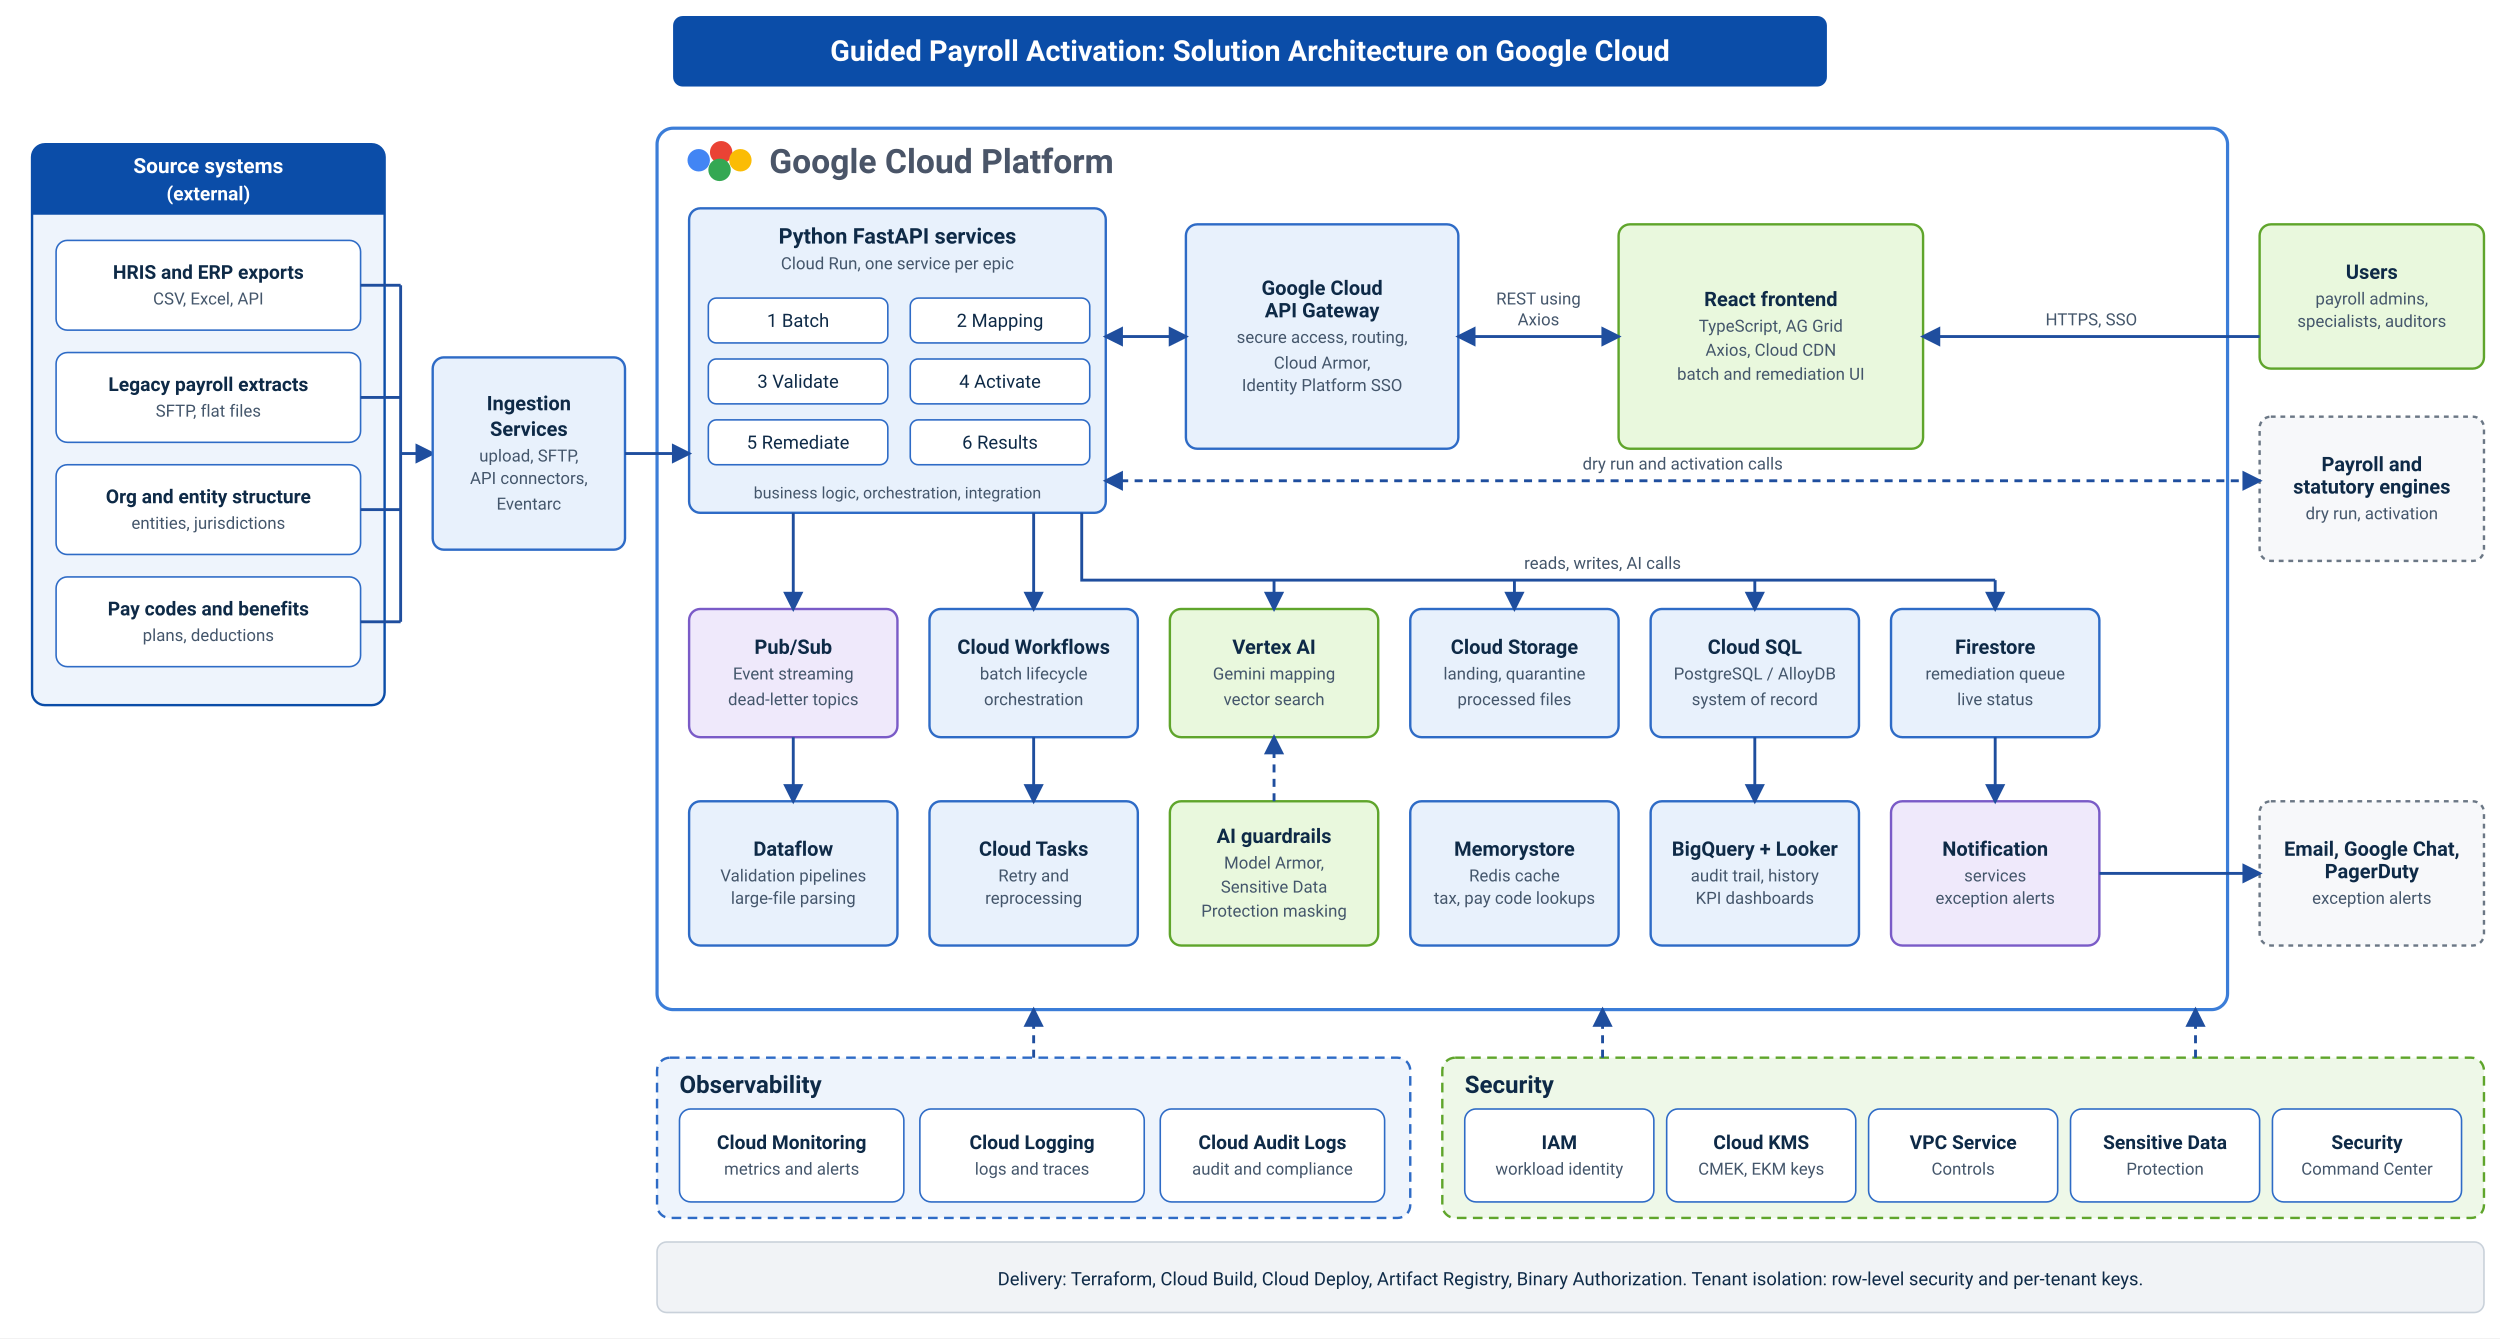
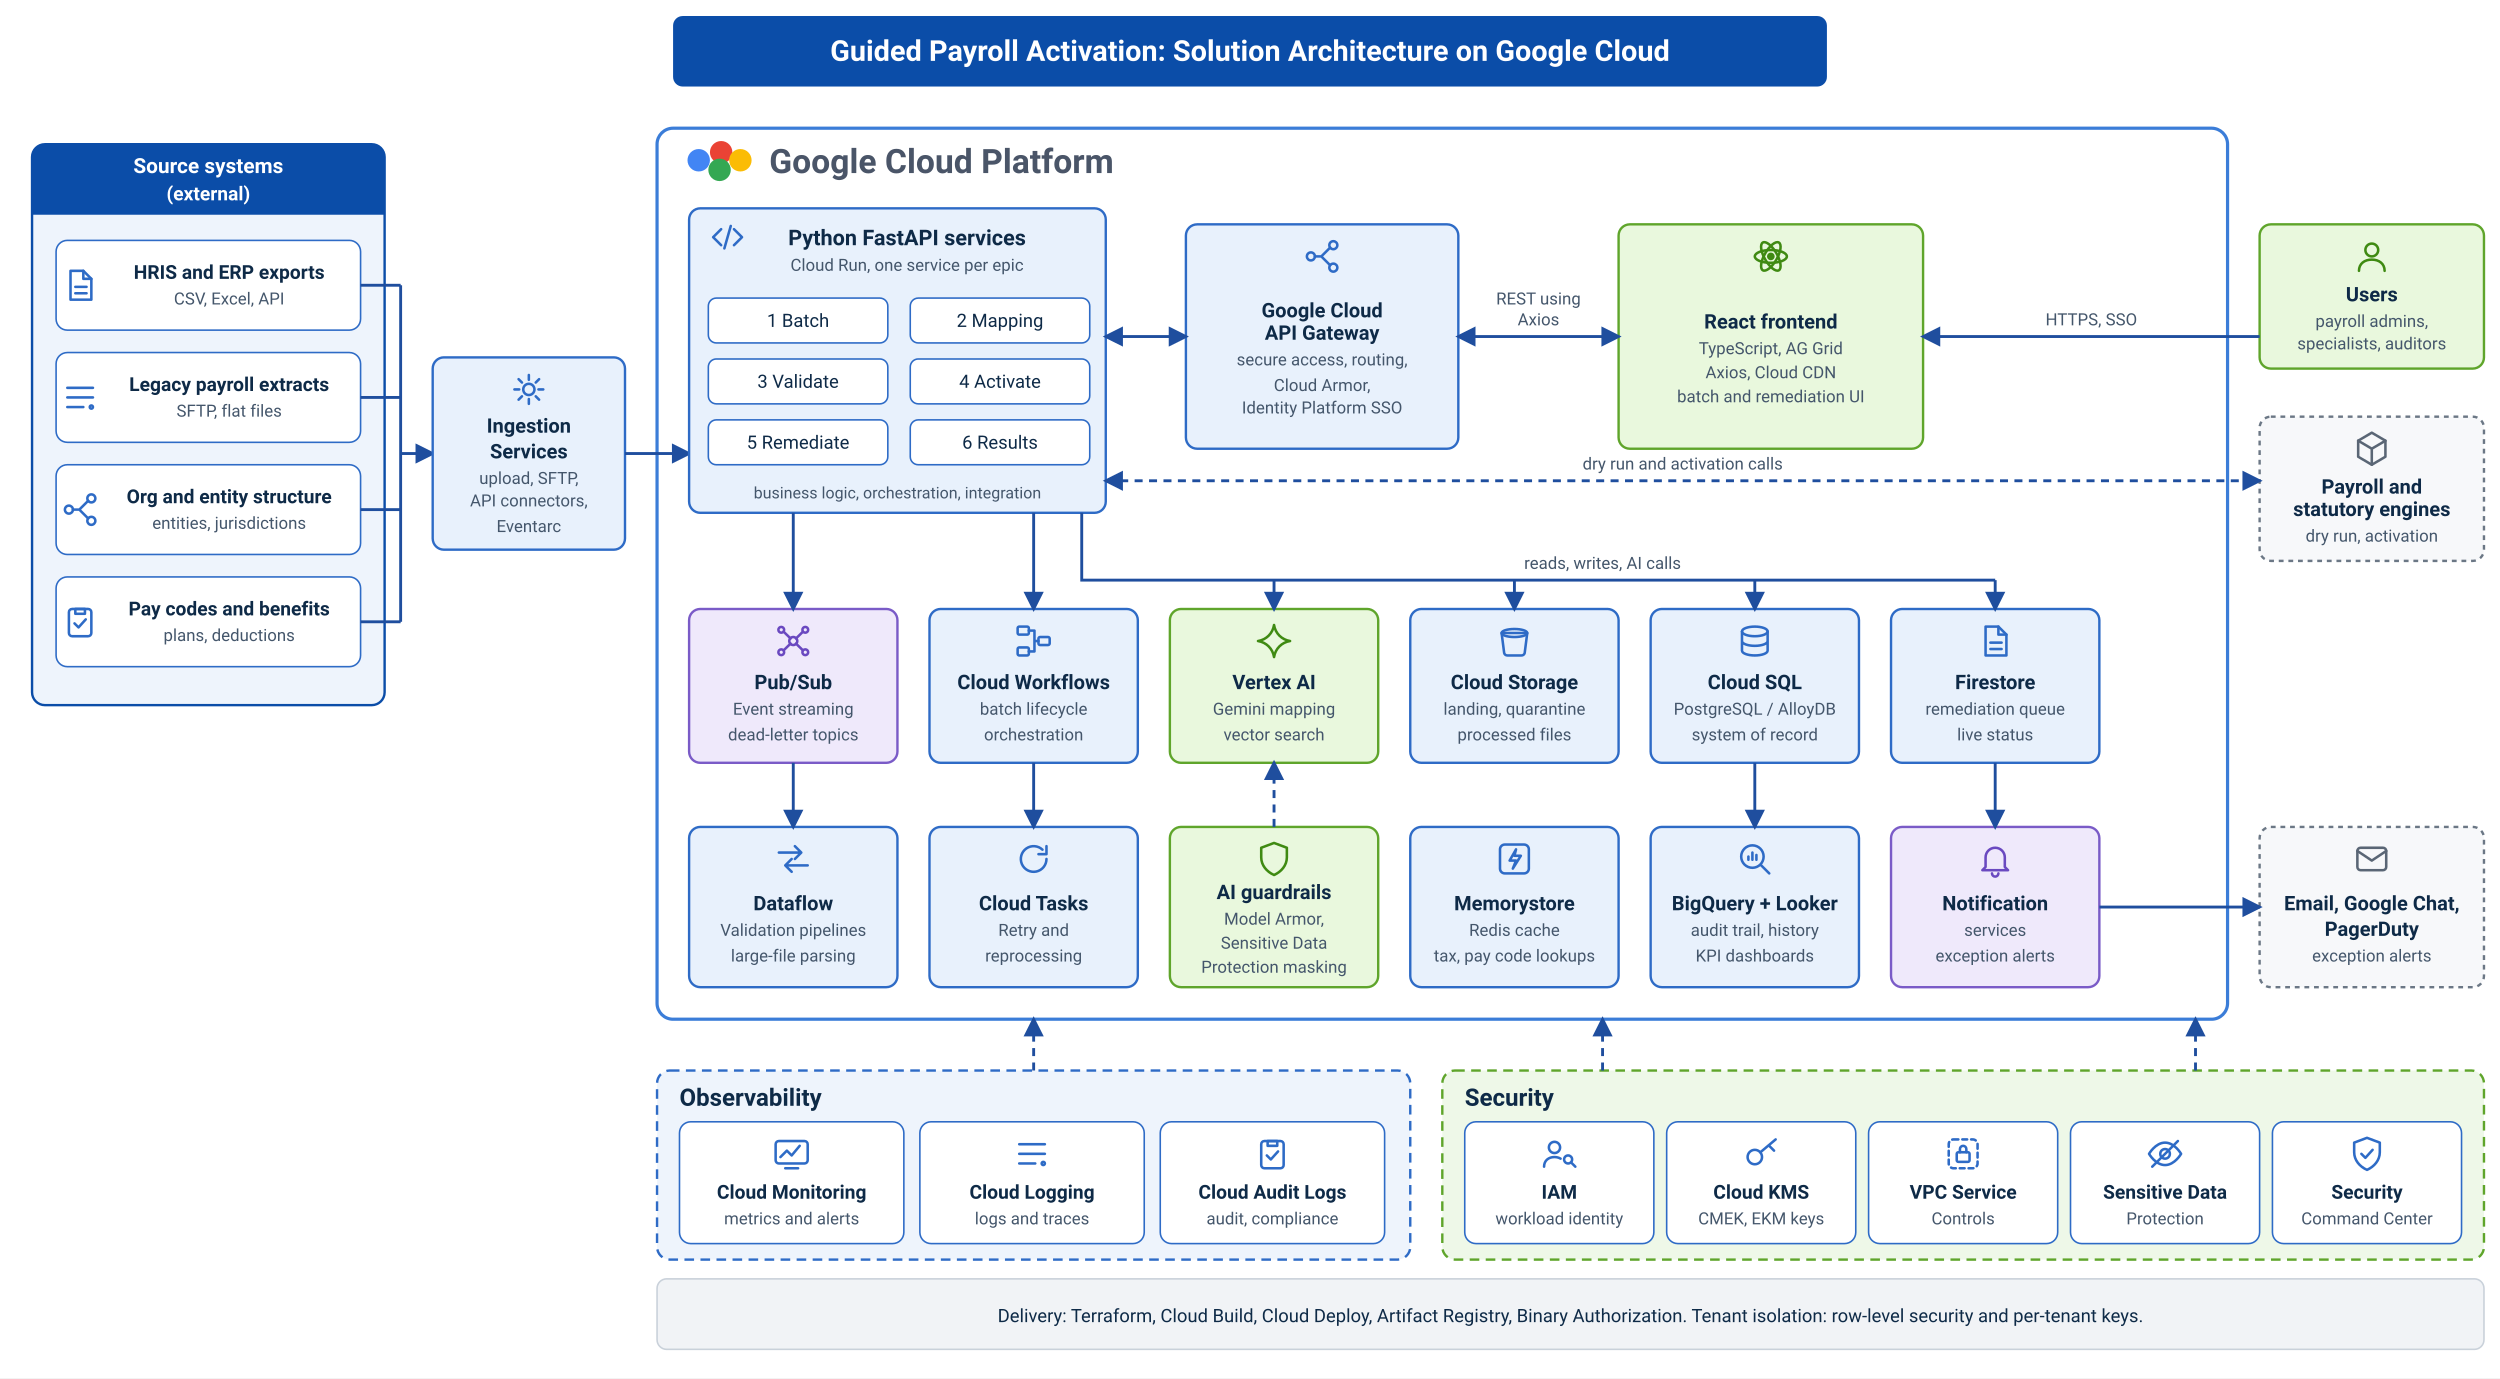
- <svg xmlns="http://www.w3.org/2000/svg" viewBox="0 0 1560 835" font-family="Segoe UI, Roboto, Helvetica, Arial, sans-serif" role="img" aria-label="Guided payroll activation solution architecture on Google Cloud: source systems feed ingestion services, a Python FastAPI service layer behind an API gateway serves a React frontend, with Pub/Sub, Workflows, Dataflow, Vertex AI, Cloud SQL, Cloud Storage, Firestore and BigQuery, plus observability and security layers.">
+ <svg xmlns="http://www.w3.org/2000/svg" viewBox="0 0 1560 860" font-family="Segoe UI, Roboto, Helvetica, Arial, sans-serif" role="img" aria-label="Guided payroll activation solution architecture on Google Cloud: source systems feed ingestion services, a Python FastAPI service layer behind an API gateway serves a React frontend, with Pub/Sub, Workflows, Dataflow, Vertex AI, Cloud SQL, Cloud Storage, Firestore and BigQuery, plus observability and security layers.">
  <defs>
    <marker id="m" viewBox="0 0 10 10" refX="8.5" refY="5" markerWidth="7" markerHeight="7" orient="auto-start-reverse">
      <polygon points="0,0 10,5 0,10" fill="#1F4E9E" />
    </marker>
  </defs>
-   <rect width="1560" height="835" fill="#FFFFFF" />
+   <rect width="1560" height="860" fill="#FFFFFF" />
  <rect x="420" y="10" width="720" height="44" rx="6" fill="#0B4DA8" />
  <text x="780" y="38" text-anchor="middle" font-size="18" font-weight="700" fill="#FFFFFF">Guided Payroll Activation: Solution Architecture on Google Cloud</text>
  <rect x="20" y="90" width="220" height="350" rx="8" fill="#EEF4FC" stroke="#0B4DA8" stroke-width="1.5" />
  <path d="M20,98 a8,8 0 0 1 8,-8 h204 a8,8 0 0 1 8,8 v36 h-220 z" fill="#0B4DA8" />
  <text x="130" y="108" text-anchor="middle" font-size="13" font-weight="700" fill="#FFFFFF">Source systems</text>
  <text x="130" y="125" text-anchor="middle" font-size="12" font-weight="700" fill="#FFFFFF">(external)</text>
-   <rect x="35" y="150" width="190" height="56" rx="7" fill="#FFFFFF" stroke="#2E6BC6" stroke-width="1" />
-   <text x="130.0" y="174" text-anchor="middle" font-size="12" font-weight="700" fill="#0E2A47">HRIS and ERP exports</text>
-   <text x="130.0" y="190" text-anchor="middle" font-size="10.5" fill="#44566B">CSV, Excel, API</text>
+   <rect x="35" y="150" width="190" height="56" rx="7" fill="#FFFFFF" stroke="#2E6BC6" />
+   <g transform="translate(38.0,166)" color="#2E6BC6" stroke="#2E6BC6" fill="none" stroke-width="1.6" stroke-linecap="round" stroke-linejoin="round">
+     <path d="M6 3h8l5 5v13H6z" />
+     <path d="M14 3v5h5M9 13h7M9 17h7" />
+   </g>
+   <text x="143" y="174" text-anchor="middle" font-size="12" font-weight="700" fill="#0E2A47">HRIS and ERP exports</text>
+   <text x="143" y="190" text-anchor="middle" font-size="10.5" fill="#44566B">CSV, Excel, API</text>
  <polyline points="225,178 250,178" fill="none" stroke="#1F4E9E" stroke-width="1.8" />
-   <rect x="35" y="220" width="190" height="56" rx="7" fill="#FFFFFF" stroke="#2E6BC6" stroke-width="1" />
-   <text x="130.0" y="244" text-anchor="middle" font-size="12" font-weight="700" fill="#0E2A47">Legacy payroll extracts</text>
-   <text x="130.0" y="260" text-anchor="middle" font-size="10.5" fill="#44566B">SFTP, flat files</text>
+   <rect x="35" y="220" width="190" height="56" rx="7" fill="#FFFFFF" stroke="#2E6BC6" />
+   <g transform="translate(38.0,236)" color="#2E6BC6" stroke="#2E6BC6" fill="none" stroke-width="1.6" stroke-linecap="round" stroke-linejoin="round">
+     <path d="M4 6h16M4 12h16M4 18h10" />
+     <circle cx="19" cy="18" r="1" />
+   </g>
+   <text x="143" y="244" text-anchor="middle" font-size="12" font-weight="700" fill="#0E2A47">Legacy payroll extracts</text>
+   <text x="143" y="260" text-anchor="middle" font-size="10.5" fill="#44566B">SFTP, flat files</text>
  <polyline points="225,248 250,248" fill="none" stroke="#1F4E9E" stroke-width="1.8" />
-   <rect x="35" y="290" width="190" height="56" rx="7" fill="#FFFFFF" stroke="#2E6BC6" stroke-width="1" />
-   <text x="130.0" y="314" text-anchor="middle" font-size="12" font-weight="700" fill="#0E2A47">Org and entity structure</text>
-   <text x="130.0" y="330" text-anchor="middle" font-size="10.5" fill="#44566B">entities, jurisdictions</text>
+   <rect x="35" y="290" width="190" height="56" rx="7" fill="#FFFFFF" stroke="#2E6BC6" />
+   <g transform="translate(38.0,306)" color="#2E6BC6" stroke="#2E6BC6" fill="none" stroke-width="1.6" stroke-linecap="round" stroke-linejoin="round">
+     <circle cx="5" cy="12" r="2.5" />
+     <circle cx="19" cy="5" r="2.5" />
+     <circle cx="19" cy="19" r="2.5" />
+     <path d="M7.5 12h4M11.5 12L17 6.5M11.5 12L17 17.5" />
+   </g>
+   <text x="143" y="314" text-anchor="middle" font-size="12" font-weight="700" fill="#0E2A47">Org and entity structure</text>
+   <text x="143" y="330" text-anchor="middle" font-size="10.5" fill="#44566B">entities, jurisdictions</text>
  <polyline points="225,318 250,318" fill="none" stroke="#1F4E9E" stroke-width="1.8" />
-   <rect x="35" y="360" width="190" height="56" rx="7" fill="#FFFFFF" stroke="#2E6BC6" stroke-width="1" />
-   <text x="130.0" y="384" text-anchor="middle" font-size="12" font-weight="700" fill="#0E2A47">Pay codes and benefits</text>
-   <text x="130.0" y="400" text-anchor="middle" font-size="10.5" fill="#44566B">plans, deductions</text>
+   <rect x="35" y="360" width="190" height="56" rx="7" fill="#FFFFFF" stroke="#2E6BC6" />
+   <g transform="translate(38.0,376)" color="#2E6BC6" stroke="#2E6BC6" fill="none" stroke-width="1.6" stroke-linecap="round" stroke-linejoin="round">
+     <rect x="5" y="4" width="14" height="17" rx="2" />
+     <path d="M9 4h6v3H9zM8.5 13l2.5 2.5 4.5-5" />
+   </g>
+   <text x="143" y="384" text-anchor="middle" font-size="12" font-weight="700" fill="#0E2A47">Pay codes and benefits</text>
+   <text x="143" y="400" text-anchor="middle" font-size="10.5" fill="#44566B">plans, deductions</text>
  <polyline points="225,388 250,388" fill="none" stroke="#1F4E9E" stroke-width="1.8" />
  <polyline points="250,178 250,388" fill="none" stroke="#1F4E9E" stroke-width="1.8" />
  <polyline points="250,283 270,283" fill="none" stroke="#1F4E9E" stroke-width="1.8" marker-end="url(#m)" />
  <rect x="270" y="223" width="120" height="120" rx="7" fill="#E8F1FC" stroke="#2E6BC6" stroke-width="1.5" />
-   <text x="330.0" y="256" text-anchor="middle" font-size="12.5" font-weight="700" fill="#0E2A47">Ingestion</text>
-   <text x="330.0" y="272" text-anchor="middle" font-size="12.5" font-weight="700" fill="#0E2A47">Services</text>
-   <text x="330.0" y="288" text-anchor="middle" font-size="10.5" fill="#44566B">upload, SFTP,</text>
-   <text x="330.0" y="302" text-anchor="middle" font-size="10.5" fill="#44566B">API connectors,</text>
-   <text x="330.0" y="318" text-anchor="middle" font-size="10.5" fill="#44566B">Eventarc</text>
-   <rect x="410" y="80" width="980" height="550" rx="10" fill="#FFFFFF" stroke="#3B7DD8" stroke-width="2" />
+   <g transform="translate(318.0,231)" color="#2E6BC6" stroke="#2E6BC6" fill="none" stroke-width="1.6" stroke-linecap="round" stroke-linejoin="round">
+     <circle cx="12" cy="12" r="3.5" />
+     <path d="M12 3v3M12 18v3M3 12h3M18 12h3M5.6 5.6l2.1 2.1M16.3 16.3l2.1 2.1M18.4 5.6l-2.1 2.1M7.7 16.3l-2.1 2.1" />
+   </g>
+   <text x="330.0" y="270" text-anchor="middle" font-size="12.5" font-weight="700" fill="#0E2A47">Ingestion</text>
+   <text x="330.0" y="286" text-anchor="middle" font-size="12.5" font-weight="700" fill="#0E2A47">Services</text>
+   <text x="330.0" y="302" text-anchor="middle" font-size="10.5" fill="#44566B">upload, SFTP,</text>
+   <text x="330.0" y="316" text-anchor="middle" font-size="10.5" fill="#44566B">API connectors,</text>
+   <text x="330.0" y="332" text-anchor="middle" font-size="10.5" fill="#44566B">Eventarc</text>
+   <rect x="410" y="80" width="980" height="556" rx="10" fill="#FFFFFF" stroke="#3B7DD8" stroke-width="2" />
  <circle cx="436" cy="100" r="7" fill="#4285F4" />
  <circle cx="450" cy="95" r="7" fill="#EA4335" />
  <circle cx="462" cy="100" r="7" fill="#FBBC05" />
  <circle cx="449" cy="106" r="7" fill="#34A853" />
  <text x="480" y="108" font-size="21" font-weight="600" fill="#4A5568">Google Cloud Platform</text>
+   <polyline points="390,283 430,283" fill="none" stroke="#1F4E9E" stroke-width="1.8" marker-end="url(#m)" />
  <rect x="430" y="130" width="260" height="190" rx="7" fill="#E8F1FC" stroke="#2E6BC6" stroke-width="1.5" />
  <text x="560.0" y="228" text-anchor="middle" font-size="12.5" font-weight="700" fill="#0E2A47"> </text>
-   <text x="560" y="152" text-anchor="middle" font-size="13.5" font-weight="700" fill="#0E2A47">Python FastAPI services</text>
-   <polyline points="390,283 430,283" fill="none" stroke="#1F4E9E" stroke-width="1.8" marker-end="url(#m)" />
-   <text x="560" y="168" text-anchor="middle" font-size="10.5" fill="#44566B">Cloud Run, one service per epic</text>
+   <g transform="translate(442.0,136)" color="#2E6BC6" stroke="#2E6BC6" fill="none" stroke-width="1.6" stroke-linecap="round" stroke-linejoin="round">
+     <path d="M8 7l-5 5 5 5M16 7l5 5-5 5M14 5l-4 14" />
+   </g>
+   <text x="566" y="153" text-anchor="middle" font-size="13.5" font-weight="700" fill="#0E2A47">Python FastAPI services</text>
+   <text x="566" y="169" text-anchor="middle" font-size="10.5" fill="#44566B">Cloud Run, one service per epic</text>
  <rect x="442" y="186" width="112" height="28" rx="5" fill="#FFFFFF" stroke="#2E6BC6" />
  <text x="498" y="204" text-anchor="middle" font-size="11.5" fill="#0E2A47">1 Batch</text>
  <rect x="568" y="186" width="112" height="28" rx="5" fill="#FFFFFF" stroke="#2E6BC6" />
  <text x="624" y="204" text-anchor="middle" font-size="11.5" fill="#0E2A47">2 Mapping</text>
  <rect x="442" y="224" width="112" height="28" rx="5" fill="#FFFFFF" stroke="#2E6BC6" />
  <text x="498" y="242" text-anchor="middle" font-size="11.5" fill="#0E2A47">3 Validate</text>
  <rect x="568" y="224" width="112" height="28" rx="5" fill="#FFFFFF" stroke="#2E6BC6" />
  <text x="624" y="242" text-anchor="middle" font-size="11.5" fill="#0E2A47">4 Activate</text>
  <rect x="442" y="262" width="112" height="28" rx="5" fill="#FFFFFF" stroke="#2E6BC6" />
  <text x="498" y="280" text-anchor="middle" font-size="11.5" fill="#0E2A47">5 Remediate</text>
  <rect x="568" y="262" width="112" height="28" rx="5" fill="#FFFFFF" stroke="#2E6BC6" />
  <text x="624" y="280" text-anchor="middle" font-size="11.5" fill="#0E2A47">6 Results</text>
  <text x="560" y="311" text-anchor="middle" font-size="10" fill="#44566B">business logic, orchestration, integration</text>
  <rect x="740" y="140" width="170" height="140" rx="7" fill="#E8F1FC" stroke="#2E6BC6" stroke-width="1.5" />
-   <text x="825.0" y="184" text-anchor="middle" font-size="12.5" font-weight="700" fill="#0E2A47">Google Cloud</text>
-   <text x="825.0" y="198" text-anchor="middle" font-size="12.5" font-weight="700" fill="#0E2A47">API Gateway</text>
-   <text x="825.0" y="214" text-anchor="middle" font-size="10.5" fill="#44566B">secure access, routing,</text>
-   <text x="825.0" y="230" text-anchor="middle" font-size="10.5" fill="#44566B">Cloud Armor,</text>
-   <text x="825.0" y="244" text-anchor="middle" font-size="10.5" fill="#44566B">Identity Platform SSO</text>
+   <g transform="translate(813.0,148)" color="#2E6BC6" stroke="#2E6BC6" fill="none" stroke-width="1.6" stroke-linecap="round" stroke-linejoin="round">
+     <circle cx="5" cy="12" r="2.5" />
+     <circle cx="19" cy="5" r="2.5" />
+     <circle cx="19" cy="19" r="2.5" />
+     <path d="M7.5 12h4M11.5 12L17 6.5M11.5 12L17 17.5" />
+   </g>
+   <text x="825.0" y="198" text-anchor="middle" font-size="12.5" font-weight="700" fill="#0E2A47">Google Cloud</text>
+   <text x="825.0" y="212" text-anchor="middle" font-size="12.5" font-weight="700" fill="#0E2A47">API Gateway</text>
+   <text x="825.0" y="228" text-anchor="middle" font-size="10.5" fill="#44566B">secure access, routing,</text>
+   <text x="825.0" y="244" text-anchor="middle" font-size="10.5" fill="#44566B">Cloud Armor,</text>
+   <text x="825.0" y="258" text-anchor="middle" font-size="10.5" fill="#44566B">Identity Platform SSO</text>
  <rect x="1010" y="140" width="190" height="140" rx="7" fill="#E9F8DD" stroke="#5FA52B" stroke-width="1.5" />
-   <text x="1105.0" y="191" text-anchor="middle" font-size="12.5" font-weight="700" fill="#0E2A47">React frontend</text>
-   <text x="1105.0" y="207" text-anchor="middle" font-size="10.5" fill="#44566B">TypeScript, AG Grid</text>
-   <text x="1105.0" y="222" text-anchor="middle" font-size="10.5" fill="#44566B">Axios, Cloud CDN</text>
-   <text x="1105.0" y="237" text-anchor="middle" font-size="10.5" fill="#44566B">batch and remediation UI</text>
+   <g transform="translate(1093.0,148)" color="#3F8A12" stroke="#3F8A12" fill="none" stroke-width="1.6" stroke-linecap="round" stroke-linejoin="round">
+     <ellipse cx="12" cy="12" rx="10" ry="4" />
+     <ellipse cx="12" cy="12" rx="10" ry="4" transform="rotate(60 12 12)" />
+     <ellipse cx="12" cy="12" rx="10" ry="4" transform="rotate(120 12 12)" />
+     <circle cx="12" cy="12" r="1.6" fill="currentColor" />
+   </g>
+   <text x="1105.0" y="205" text-anchor="middle" font-size="12.5" font-weight="700" fill="#0E2A47">React frontend</text>
+   <text x="1105.0" y="221" text-anchor="middle" font-size="10.5" fill="#44566B">TypeScript, AG Grid</text>
+   <text x="1105.0" y="236" text-anchor="middle" font-size="10.5" fill="#44566B">Axios, Cloud CDN</text>
+   <text x="1105.0" y="251" text-anchor="middle" font-size="10.5" fill="#44566B">batch and remediation UI</text>
  <polyline points="690,210 740,210" fill="none" stroke="#1F4E9E" stroke-width="1.8" marker-start="url(#m)" marker-end="url(#m)" />
  <polyline points="910,210 1010,210" fill="none" stroke="#1F4E9E" stroke-width="1.8" marker-start="url(#m)" marker-end="url(#m)" />
  <text x="960" y="190" text-anchor="middle" font-size="10.5" fill="#44566B">REST using</text>
  <text x="960" y="203" text-anchor="middle" font-size="10.5" fill="#44566B">Axios</text>
  <rect x="1410" y="140" width="140" height="90" rx="7" fill="#E9F8DD" stroke="#5FA52B" stroke-width="1.5" />
-   <text x="1480.0" y="174" text-anchor="middle" font-size="12.5" font-weight="700" fill="#0E2A47">Users</text>
-   <text x="1480.0" y="190" text-anchor="middle" font-size="10.5" fill="#44566B">payroll admins,</text>
-   <text x="1480.0" y="204" text-anchor="middle" font-size="10.5" fill="#44566B">specialists, auditors</text>
+   <g transform="translate(1468.0,148)" color="#3F8A12" stroke="#3F8A12" fill="none" stroke-width="1.6" stroke-linecap="round" stroke-linejoin="round">
+     <circle cx="12" cy="8" r="4" />
+     <path d="M4 21c0-4.5 3.5-7 8-7s8 2.5 8 7" />
+   </g>
+   <text x="1480.0" y="188" text-anchor="middle" font-size="12.5" font-weight="700" fill="#0E2A47">Users</text>
+   <text x="1480.0" y="204" text-anchor="middle" font-size="10.5" fill="#44566B">payroll admins,</text>
+   <text x="1480.0" y="218" text-anchor="middle" font-size="10.5" fill="#44566B">specialists, auditors</text>
  <polyline points="1410,210 1200,210" fill="none" stroke="#1F4E9E" stroke-width="1.8" marker-end="url(#m)" />
  <text x="1305" y="203" text-anchor="middle" font-size="10.5" fill="#44566B">HTTPS, SSO</text>
  <rect x="1410" y="260" width="140" height="90" rx="7" fill="#F7F8FA" stroke="#6B7785" stroke-width="1.5" stroke-dasharray="3 3" />
-   <text x="1480.0" y="294" text-anchor="middle" font-size="12.5" font-weight="700" fill="#0E2A47">Payroll and</text>
-   <text x="1480.0" y="308" text-anchor="middle" font-size="12.5" font-weight="700" fill="#0E2A47">statutory engines</text>
-   <text x="1480.0" y="324" text-anchor="middle" font-size="10.5" fill="#44566B">dry run, activation</text>
+   <g transform="translate(1468.0,268)" color="#5A6675" stroke="#5A6675" fill="none" stroke-width="1.6" stroke-linecap="round" stroke-linejoin="round">
+     <path d="M12 2l8.5 5v10L12 22l-8.5-5V7z" />
+     <path d="M12 12l8.5-5M12 12L3.5 7M12 12v10" />
+   </g>
+   <text x="1480.0" y="308" text-anchor="middle" font-size="12.5" font-weight="700" fill="#0E2A47">Payroll and</text>
+   <text x="1480.0" y="322" text-anchor="middle" font-size="12.5" font-weight="700" fill="#0E2A47">statutory engines</text>
+   <text x="1480.0" y="338" text-anchor="middle" font-size="10.5" fill="#44566B">dry run, activation</text>
  <polyline points="690,300 1410,300" fill="none" stroke="#1F4E9E" stroke-width="1.8" stroke-dasharray="5 4" marker-start="url(#m)" marker-end="url(#m)" />
  <text x="1050" y="293" text-anchor="middle" font-size="10.5" fill="#44566B">dry run and activation calls</text>
-   <rect x="430" y="380" width="130" height="80" rx="7" fill="#EFE9FB" stroke="#7A5BC7" stroke-width="1.5" />
-   <text x="495.0" y="408" text-anchor="middle" font-size="12.5" font-weight="700" fill="#0E2A47">Pub/Sub</text>
-   <text x="495.0" y="424" text-anchor="middle" font-size="10.5" fill="#44566B">Event streaming</text>
-   <text x="495.0" y="440" text-anchor="middle" font-size="10.5" fill="#44566B">dead-letter topics</text>
-   <rect x="580" y="380" width="130" height="80" rx="7" fill="#E8F1FC" stroke="#2E6BC6" stroke-width="1.5" />
-   <text x="645.0" y="408" text-anchor="middle" font-size="12.5" font-weight="700" fill="#0E2A47">Cloud Workflows</text>
-   <text x="645.0" y="424" text-anchor="middle" font-size="10.5" fill="#44566B">batch lifecycle</text>
-   <text x="645.0" y="440" text-anchor="middle" font-size="10.5" fill="#44566B">orchestration</text>
-   <rect x="730" y="380" width="130" height="80" rx="7" fill="#E9F8DD" stroke="#5FA52B" stroke-width="1.5" />
-   <text x="795.0" y="408" text-anchor="middle" font-size="12.5" font-weight="700" fill="#0E2A47">Vertex AI</text>
-   <text x="795.0" y="424" text-anchor="middle" font-size="10.5" fill="#44566B">Gemini mapping</text>
-   <text x="795.0" y="440" text-anchor="middle" font-size="10.5" fill="#44566B">vector search</text>
-   <rect x="880" y="380" width="130" height="80" rx="7" fill="#E8F1FC" stroke="#2E6BC6" stroke-width="1.5" />
-   <text x="945.0" y="408" text-anchor="middle" font-size="12.5" font-weight="700" fill="#0E2A47">Cloud Storage</text>
-   <text x="945.0" y="424" text-anchor="middle" font-size="10.5" fill="#44566B">landing, quarantine</text>
-   <text x="945.0" y="440" text-anchor="middle" font-size="10.5" fill="#44566B">processed files</text>
-   <rect x="1030" y="380" width="130" height="80" rx="7" fill="#E8F1FC" stroke="#2E6BC6" stroke-width="1.5" />
-   <text x="1095.0" y="408" text-anchor="middle" font-size="12.5" font-weight="700" fill="#0E2A47">Cloud SQL</text>
-   <text x="1095.0" y="424" text-anchor="middle" font-size="10.5" fill="#44566B">PostgreSQL / AlloyDB</text>
-   <text x="1095.0" y="440" text-anchor="middle" font-size="10.5" fill="#44566B">system of record</text>
-   <rect x="1180" y="380" width="130" height="80" rx="7" fill="#E8F1FC" stroke="#2E6BC6" stroke-width="1.5" />
-   <text x="1245.0" y="408" text-anchor="middle" font-size="12.5" font-weight="700" fill="#0E2A47">Firestore</text>
-   <text x="1245.0" y="424" text-anchor="middle" font-size="10.5" fill="#44566B">remediation queue</text>
-   <text x="1245.0" y="440" text-anchor="middle" font-size="10.5" fill="#44566B">live status</text>
+   <rect x="430" y="380" width="130" height="96" rx="7" fill="#EFE9FB" stroke="#7A5BC7" stroke-width="1.5" />
+   <g transform="translate(483.0,388)" color="#6A49C0" stroke="#6A49C0" fill="none" stroke-width="1.6" stroke-linecap="round" stroke-linejoin="round">
+     <circle cx="12" cy="12" r="2.5" />
+     <circle cx="4.5" cy="5" r="1.8" />
+     <circle cx="19.5" cy="5" r="1.8" />
+     <circle cx="4.5" cy="19" r="1.8" />
+     <circle cx="19.5" cy="19" r="1.8" />
+     <path d="M6 6.2l4.3 4.2M18 6.2l-4.3 4.2M6 17.8l4.3-4.2M18 17.8l-4.3-4.2" />
+   </g>
+   <text x="495.0" y="430" text-anchor="middle" font-size="12.5" font-weight="700" fill="#0E2A47">Pub/Sub</text>
+   <text x="495.0" y="446" text-anchor="middle" font-size="10.5" fill="#44566B">Event streaming</text>
+   <text x="495.0" y="462" text-anchor="middle" font-size="10.5" fill="#44566B">dead-letter topics</text>
+   <rect x="580" y="380" width="130" height="96" rx="7" fill="#E8F1FC" stroke="#2E6BC6" stroke-width="1.5" />
+   <g transform="translate(633.0,388)" color="#2E6BC6" stroke="#2E6BC6" fill="none" stroke-width="1.6" stroke-linecap="round" stroke-linejoin="round">
+     <rect x="2" y="3" width="7" height="5" rx="1" />
+     <rect x="15" y="9.5" width="7" height="5" rx="1" />
+     <rect x="2" y="16" width="7" height="5" rx="1" />
+     <path d="M9 5.5h3.5V12H15M9 18.5h3.5V12" />
+   </g>
+   <text x="645.0" y="430" text-anchor="middle" font-size="12.5" font-weight="700" fill="#0E2A47">Cloud Workflows</text>
+   <text x="645.0" y="446" text-anchor="middle" font-size="10.5" fill="#44566B">batch lifecycle</text>
+   <text x="645.0" y="462" text-anchor="middle" font-size="10.5" fill="#44566B">orchestration</text>
+   <rect x="730" y="380" width="130" height="96" rx="7" fill="#E9F8DD" stroke="#5FA52B" stroke-width="1.5" />
+   <g transform="translate(783.0,388)" color="#3F8A12" stroke="#3F8A12" fill="none" stroke-width="1.6" stroke-linecap="round" stroke-linejoin="round">
+     <path d="M12 2c.8 5.2 4.8 9.2 10 10-5.2.8-9.2 4.8-10 10-.8-5.2-4.8-9.2-10-10 5.2-.8 9.2-4.8 10-10z" />
+   </g>
+   <text x="795.0" y="430" text-anchor="middle" font-size="12.5" font-weight="700" fill="#0E2A47">Vertex AI</text>
+   <text x="795.0" y="446" text-anchor="middle" font-size="10.5" fill="#44566B">Gemini mapping</text>
+   <text x="795.0" y="462" text-anchor="middle" font-size="10.5" fill="#44566B">vector search</text>
+   <rect x="880" y="380" width="130" height="96" rx="7" fill="#E8F1FC" stroke="#2E6BC6" stroke-width="1.5" />
+   <g transform="translate(933.0,388)" color="#2E6BC6" stroke="#2E6BC6" fill="none" stroke-width="1.6" stroke-linecap="round" stroke-linejoin="round">
+     <path d="M4 7h16l-1.6 12.5a2 2 0 0 1-2 1.5H7.6a2 2 0 0 1-2-1.5z" />
+     <ellipse cx="12" cy="7" rx="8" ry="2.5" />
+   </g>
+   <text x="945.0" y="430" text-anchor="middle" font-size="12.5" font-weight="700" fill="#0E2A47">Cloud Storage</text>
+   <text x="945.0" y="446" text-anchor="middle" font-size="10.5" fill="#44566B">landing, quarantine</text>
+   <text x="945.0" y="462" text-anchor="middle" font-size="10.5" fill="#44566B">processed files</text>
+   <rect x="1030" y="380" width="130" height="96" rx="7" fill="#E8F1FC" stroke="#2E6BC6" stroke-width="1.5" />
+   <g transform="translate(1083.0,388)" color="#2E6BC6" stroke="#2E6BC6" fill="none" stroke-width="1.6" stroke-linecap="round" stroke-linejoin="round">
+     <ellipse cx="12" cy="6" rx="8" ry="3" />
+     <path d="M4 6v12c0 1.7 3.6 3 8 3s8-1.3 8-3V6M4 12c0 1.7 3.6 3 8 3s8-1.3 8-3" />
+   </g>
+   <text x="1095.0" y="430" text-anchor="middle" font-size="12.5" font-weight="700" fill="#0E2A47">Cloud SQL</text>
+   <text x="1095.0" y="446" text-anchor="middle" font-size="10.5" fill="#44566B">PostgreSQL / AlloyDB</text>
+   <text x="1095.0" y="462" text-anchor="middle" font-size="10.5" fill="#44566B">system of record</text>
+   <rect x="1180" y="380" width="130" height="96" rx="7" fill="#E8F1FC" stroke="#2E6BC6" stroke-width="1.5" />
+   <g transform="translate(1233.0,388)" color="#2E6BC6" stroke="#2E6BC6" fill="none" stroke-width="1.6" stroke-linecap="round" stroke-linejoin="round">
+     <path d="M6 3h8l5 5v13H6z" />
+     <path d="M14 3v5h5M9 13h7M9 17h7" />
+   </g>
+   <text x="1245.0" y="430" text-anchor="middle" font-size="12.5" font-weight="700" fill="#0E2A47">Firestore</text>
+   <text x="1245.0" y="446" text-anchor="middle" font-size="10.5" fill="#44566B">remediation queue</text>
+   <text x="1245.0" y="462" text-anchor="middle" font-size="10.5" fill="#44566B">live status</text>
  <polyline points="495,320 495,380" fill="none" stroke="#1F4E9E" stroke-width="1.8" marker-end="url(#m)" />
  <polyline points="645,320 645,380" fill="none" stroke="#1F4E9E" stroke-width="1.8" marker-end="url(#m)" />
  <polyline points="675,320 675,362 1245,362" fill="none" stroke="#1F4E9E" stroke-width="1.8" />
  <polyline points="795,362 795,380" fill="none" stroke="#1F4E9E" stroke-width="1.8" marker-end="url(#m)" />
  <polyline points="945,362 945,380" fill="none" stroke="#1F4E9E" stroke-width="1.8" marker-end="url(#m)" />
  <polyline points="1095,362 1095,380" fill="none" stroke="#1F4E9E" stroke-width="1.8" marker-end="url(#m)" />
  <polyline points="1245,362 1245,380" fill="none" stroke="#1F4E9E" stroke-width="1.8" marker-end="url(#m)" />
  <text x="1000" y="355" text-anchor="middle" font-size="10.5" fill="#44566B">reads, writes, AI calls</text>
-   <rect x="430" y="500" width="130" height="90" rx="7" fill="#E8F1FC" stroke="#2E6BC6" stroke-width="1.5" />
-   <text x="495.0" y="534" text-anchor="middle" font-size="12.5" font-weight="700" fill="#0E2A47">Dataflow</text>
-   <text x="495.0" y="550" text-anchor="middle" font-size="10.5" fill="#44566B">Validation pipelines</text>
-   <text x="495.0" y="564" text-anchor="middle" font-size="10.5" fill="#44566B">large-file parsing</text>
-   <rect x="580" y="500" width="130" height="90" rx="7" fill="#E8F1FC" stroke="#2E6BC6" stroke-width="1.5" />
-   <text x="645.0" y="534" text-anchor="middle" font-size="12.5" font-weight="700" fill="#0E2A47">Cloud Tasks</text>
-   <text x="645.0" y="550" text-anchor="middle" font-size="10.5" fill="#44566B">Retry and</text>
-   <text x="645.0" y="564" text-anchor="middle" font-size="10.5" fill="#44566B">reprocessing</text>
-   <rect x="730" y="500" width="130" height="90" rx="7" fill="#E9F8DD" stroke="#5FA52B" stroke-width="1.5" />
-   <text x="795.0" y="526" text-anchor="middle" font-size="12.5" font-weight="700" fill="#0E2A47">AI guardrails</text>
-   <text x="795.0" y="542" text-anchor="middle" font-size="10.5" fill="#44566B">Model Armor,</text>
-   <text x="795.0" y="557" text-anchor="middle" font-size="10.5" fill="#44566B">Sensitive Data</text>
-   <text x="795.0" y="572" text-anchor="middle" font-size="10.5" fill="#44566B">Protection masking</text>
-   <rect x="880" y="500" width="130" height="90" rx="7" fill="#E8F1FC" stroke="#2E6BC6" stroke-width="1.5" />
-   <text x="945.0" y="534" text-anchor="middle" font-size="12.5" font-weight="700" fill="#0E2A47">Memorystore</text>
-   <text x="945.0" y="550" text-anchor="middle" font-size="10.5" fill="#44566B">Redis cache</text>
-   <text x="945.0" y="564" text-anchor="middle" font-size="10.5" fill="#44566B">tax, pay code lookups</text>
-   <rect x="1030" y="500" width="130" height="90" rx="7" fill="#E8F1FC" stroke="#2E6BC6" stroke-width="1.5" />
-   <text x="1095.0" y="534" text-anchor="middle" font-size="12.5" font-weight="700" fill="#0E2A47">BigQuery + Looker</text>
-   <text x="1095.0" y="550" text-anchor="middle" font-size="10.5" fill="#44566B">audit trail, history</text>
-   <text x="1095.0" y="564" text-anchor="middle" font-size="10.5" fill="#44566B">KPI dashboards</text>
-   <rect x="1180" y="500" width="130" height="90" rx="7" fill="#EFE9FB" stroke="#7A5BC7" stroke-width="1.5" />
-   <text x="1245.0" y="534" text-anchor="middle" font-size="12.5" font-weight="700" fill="#0E2A47">Notification</text>
-   <text x="1245.0" y="550" text-anchor="middle" font-size="10.5" fill="#44566B">services</text>
-   <text x="1245.0" y="564" text-anchor="middle" font-size="10.5" fill="#44566B">exception alerts</text>
-   <polyline points="495,460 495,500" fill="none" stroke="#1F4E9E" stroke-width="1.8" marker-end="url(#m)" />
-   <polyline points="645,460 645,500" fill="none" stroke="#1F4E9E" stroke-width="1.8" marker-end="url(#m)" />
-   <polyline points="795,500 795,460" fill="none" stroke="#1F4E9E" stroke-width="1.8" stroke-dasharray="5 4" marker-end="url(#m)" />
-   <polyline points="1095,460 1095,500" fill="none" stroke="#1F4E9E" stroke-width="1.8" marker-end="url(#m)" />
-   <polyline points="1245,460 1245,500" fill="none" stroke="#1F4E9E" stroke-width="1.8" marker-end="url(#m)" />
-   <rect x="1410" y="500" width="140" height="90" rx="7" fill="#F7F8FA" stroke="#6B7785" stroke-width="1.5" stroke-dasharray="3 3" />
-   <text x="1480.0" y="534" text-anchor="middle" font-size="12.5" font-weight="700" fill="#0E2A47">Email, Google Chat,</text>
-   <text x="1480.0" y="548" text-anchor="middle" font-size="12.5" font-weight="700" fill="#0E2A47">PagerDuty</text>
-   <text x="1480.0" y="564" text-anchor="middle" font-size="10.5" fill="#44566B">exception alerts</text>
-   <polyline points="1310,545 1410,545" fill="none" stroke="#1F4E9E" stroke-width="1.8" marker-end="url(#m)" />
-   <rect x="410" y="660" width="470" height="100" rx="8" fill="#EEF4FC" stroke="#2E6BC6" stroke-width="1.5" stroke-dasharray="6 4" />
-   <text x="424" y="682" font-size="15" font-weight="700" fill="#0E2A47">Observability</text>
-   <rect x="424" y="692" width="140" height="58" rx="7" fill="#FFFFFF" stroke="#2E6BC6" stroke-width="1" />
-   <text x="494.0" y="717" text-anchor="middle" font-size="12" font-weight="700" fill="#0E2A47">Cloud Monitoring</text>
-   <text x="494.0" y="733" text-anchor="middle" font-size="10.5" fill="#44566B">metrics and alerts</text>
-   <rect x="574" y="692" width="140" height="58" rx="7" fill="#FFFFFF" stroke="#2E6BC6" stroke-width="1" />
-   <text x="644.0" y="717" text-anchor="middle" font-size="12" font-weight="700" fill="#0E2A47">Cloud Logging</text>
-   <text x="644.0" y="733" text-anchor="middle" font-size="10.5" fill="#44566B">logs and traces</text>
-   <rect x="724" y="692" width="140" height="58" rx="7" fill="#FFFFFF" stroke="#2E6BC6" stroke-width="1" />
-   <text x="794.0" y="717" text-anchor="middle" font-size="12" font-weight="700" fill="#0E2A47">Cloud Audit Logs</text>
-   <text x="794.0" y="733" text-anchor="middle" font-size="10.5" fill="#44566B">audit and compliance</text>
-   <rect x="900" y="660" width="650" height="100" rx="8" fill="#EEF8E8" stroke="#5FA52B" stroke-width="1.5" stroke-dasharray="6 4" />
-   <text x="914" y="682" font-size="15" font-weight="700" fill="#0E2A47">Security</text>
-   <rect x="914" y="692" width="118" height="58" rx="7" fill="#FFFFFF" stroke="#2E6BC6" stroke-width="1" />
-   <text x="973.0" y="717" text-anchor="middle" font-size="12" font-weight="700" fill="#0E2A47">IAM</text>
-   <text x="973.0" y="733" text-anchor="middle" font-size="10.5" fill="#44566B">workload identity</text>
-   <rect x="1040" y="692" width="118" height="58" rx="7" fill="#FFFFFF" stroke="#2E6BC6" stroke-width="1" />
-   <text x="1099.0" y="717" text-anchor="middle" font-size="12" font-weight="700" fill="#0E2A47">Cloud KMS</text>
-   <text x="1099.0" y="733" text-anchor="middle" font-size="10.5" fill="#44566B">CMEK, EKM keys</text>
-   <rect x="1166" y="692" width="118" height="58" rx="7" fill="#FFFFFF" stroke="#2E6BC6" stroke-width="1" />
-   <text x="1225.0" y="717" text-anchor="middle" font-size="12" font-weight="700" fill="#0E2A47">VPC Service</text>
-   <text x="1225.0" y="733" text-anchor="middle" font-size="10.5" fill="#44566B">Controls</text>
-   <rect x="1292" y="692" width="118" height="58" rx="7" fill="#FFFFFF" stroke="#2E6BC6" stroke-width="1" />
-   <text x="1351.0" y="717" text-anchor="middle" font-size="12" font-weight="700" fill="#0E2A47">Sensitive Data</text>
-   <text x="1351.0" y="733" text-anchor="middle" font-size="10.5" fill="#44566B">Protection</text>
-   <rect x="1418" y="692" width="118" height="58" rx="7" fill="#FFFFFF" stroke="#2E6BC6" stroke-width="1" />
-   <text x="1477.0" y="717" text-anchor="middle" font-size="12" font-weight="700" fill="#0E2A47">Security</text>
-   <text x="1477.0" y="733" text-anchor="middle" font-size="10.5" fill="#44566B">Command Center</text>
-   <polyline points="645,660 645,630" fill="none" stroke="#1F4E9E" stroke-width="1.8" stroke-dasharray="5 4" marker-end="url(#m)" />
-   <polyline points="1000,660 1000,630" fill="none" stroke="#1F4E9E" stroke-width="1.8" stroke-dasharray="5 4" marker-end="url(#m)" />
-   <polyline points="1370,660 1370,630" fill="none" stroke="#1F4E9E" stroke-width="1.8" stroke-dasharray="5 4" marker-end="url(#m)" />
-   <rect x="410" y="775" width="1140" height="44" rx="6" fill="#F1F3F6" stroke="#C9D1DA" />
-   <text x="980" y="802" text-anchor="middle" font-size="11.5" fill="#0E2A47">Delivery: Terraform, Cloud Build, Cloud Deploy, Artifact Registry, Binary Authorization. Tenant isolation: row-level security and per-tenant keys.</text>
+   <rect x="430" y="516" width="130" height="100" rx="7" fill="#E8F1FC" stroke="#2E6BC6" stroke-width="1.5" />
+   <g transform="translate(483.0,524)" color="#2E6BC6" stroke="#2E6BC6" fill="none" stroke-width="1.6" stroke-linecap="round" stroke-linejoin="round">
+     <path d="M3 8h14M13 4l4 4-4 4M21 16H7M11 12l-4 4 4 4" />
+   </g>
+   <text x="495.0" y="568" text-anchor="middle" font-size="12.5" font-weight="700" fill="#0E2A47">Dataflow</text>
+   <text x="495.0" y="584" text-anchor="middle" font-size="10.5" fill="#44566B">Validation pipelines</text>
+   <text x="495.0" y="600" text-anchor="middle" font-size="10.5" fill="#44566B">large-file parsing</text>
+   <rect x="580" y="516" width="130" height="100" rx="7" fill="#E8F1FC" stroke="#2E6BC6" stroke-width="1.5" />
+   <g transform="translate(633.0,524)" color="#2E6BC6" stroke="#2E6BC6" fill="none" stroke-width="1.6" stroke-linecap="round" stroke-linejoin="round">
+     <path d="M20 12a8 8 0 1 1-2.5-5.8" />
+     <path d="M20 4v5h-5" />
+   </g>
+   <text x="645.0" y="568" text-anchor="middle" font-size="12.5" font-weight="700" fill="#0E2A47">Cloud Tasks</text>
+   <text x="645.0" y="584" text-anchor="middle" font-size="10.5" fill="#44566B">Retry and</text>
+   <text x="645.0" y="600" text-anchor="middle" font-size="10.5" fill="#44566B">reprocessing</text>
+   <rect x="730" y="516" width="130" height="100" rx="7" fill="#E9F8DD" stroke="#5FA52B" stroke-width="1.5" />
+   <g transform="translate(783.0,524)" color="#3F8A12" stroke="#3F8A12" fill="none" stroke-width="1.6" stroke-linecap="round" stroke-linejoin="round">
+     <path d="M12 2l8 3v6c0 5-3.5 9-8 11-4.5-2-8-6-8-11V5z" />
+   </g>
+   <text x="795.0" y="561" text-anchor="middle" font-size="12.5" font-weight="700" fill="#0E2A47">AI guardrails</text>
+   <text x="795.0" y="577" text-anchor="middle" font-size="10.5" fill="#44566B">Model Armor,</text>
+   <text x="795.0" y="592" text-anchor="middle" font-size="10.5" fill="#44566B">Sensitive Data</text>
+   <text x="795.0" y="607" text-anchor="middle" font-size="10.5" fill="#44566B">Protection masking</text>
+   <rect x="880" y="516" width="130" height="100" rx="7" fill="#E8F1FC" stroke="#2E6BC6" stroke-width="1.5" />
+   <g transform="translate(933.0,524)" color="#2E6BC6" stroke="#2E6BC6" fill="none" stroke-width="1.6" stroke-linecap="round" stroke-linejoin="round">
+     <rect x="3" y="3" width="18" height="18" rx="3" />
+     <path d="M13 6l-4 7h4l-2 5 5-8h-4z" />
+   </g>
+   <text x="945.0" y="568" text-anchor="middle" font-size="12.5" font-weight="700" fill="#0E2A47">Memorystore</text>
+   <text x="945.0" y="584" text-anchor="middle" font-size="10.5" fill="#44566B">Redis cache</text>
+   <text x="945.0" y="600" text-anchor="middle" font-size="10.5" fill="#44566B">tax, pay code lookups</text>
+   <rect x="1030" y="516" width="130" height="100" rx="7" fill="#E8F1FC" stroke="#2E6BC6" stroke-width="1.5" />
+   <g transform="translate(1083.0,524)" color="#2E6BC6" stroke="#2E6BC6" fill="none" stroke-width="1.6" stroke-linecap="round" stroke-linejoin="round">
+     <circle cx="10.5" cy="10.5" r="7" />
+     <path d="M16 16l5 5M8 12.5v-2M10.5 12.5v-4.5M13 12.5v-3" />
+   </g>
+   <text x="1095.0" y="568" text-anchor="middle" font-size="12.5" font-weight="700" fill="#0E2A47">BigQuery + Looker</text>
+   <text x="1095.0" y="584" text-anchor="middle" font-size="10.5" fill="#44566B">audit trail, history</text>
+   <text x="1095.0" y="600" text-anchor="middle" font-size="10.5" fill="#44566B">KPI dashboards</text>
+   <rect x="1180" y="516" width="130" height="100" rx="7" fill="#EFE9FB" stroke="#7A5BC7" stroke-width="1.5" />
+   <g transform="translate(1233.0,524)" color="#6A49C0" stroke="#6A49C0" fill="none" stroke-width="1.6" stroke-linecap="round" stroke-linejoin="round">
+     <path d="M6 17V11a6 6 0 0 1 12 0v6l2 2H4z" />
+     <path d="M10 21a2 2 0 0 0 4 0" />
+   </g>
+   <text x="1245.0" y="568" text-anchor="middle" font-size="12.5" font-weight="700" fill="#0E2A47">Notification</text>
+   <text x="1245.0" y="584" text-anchor="middle" font-size="10.5" fill="#44566B">services</text>
+   <text x="1245.0" y="600" text-anchor="middle" font-size="10.5" fill="#44566B">exception alerts</text>
+   <polyline points="495,476 495,516" fill="none" stroke="#1F4E9E" stroke-width="1.8" marker-end="url(#m)" />
+   <polyline points="645,476 645,516" fill="none" stroke="#1F4E9E" stroke-width="1.8" marker-end="url(#m)" />
+   <polyline points="795,516 795,476" fill="none" stroke="#1F4E9E" stroke-width="1.8" stroke-dasharray="5 4" marker-end="url(#m)" />
+   <polyline points="1095,476 1095,516" fill="none" stroke="#1F4E9E" stroke-width="1.8" marker-end="url(#m)" />
+   <polyline points="1245,476 1245,516" fill="none" stroke="#1F4E9E" stroke-width="1.8" marker-end="url(#m)" />
+   <rect x="1410" y="516" width="140" height="100" rx="7" fill="#F7F8FA" stroke="#6B7785" stroke-width="1.5" stroke-dasharray="3 3" />
+   <g transform="translate(1468.0,524)" color="#5A6675" stroke="#5A6675" fill="none" stroke-width="1.6" stroke-linecap="round" stroke-linejoin="round">
+     <rect x="3" y="5" width="18" height="14" rx="2" />
+     <path d="M3 7l9 6 9-6" />
+   </g>
+   <text x="1480.0" y="568" text-anchor="middle" font-size="12.5" font-weight="700" fill="#0E2A47">Email, Google Chat,</text>
+   <text x="1480.0" y="584" text-anchor="middle" font-size="12.5" font-weight="700" fill="#0E2A47">PagerDuty</text>
+   <text x="1480.0" y="600" text-anchor="middle" font-size="10.5" fill="#44566B">exception alerts</text>
+   <polyline points="1310,566 1410,566" fill="none" stroke="#1F4E9E" stroke-width="1.8" marker-end="url(#m)" />
+   <rect x="410" y="668" width="470" height="118" rx="8" fill="#EEF4FC" stroke="#2E6BC6" stroke-width="1.5" stroke-dasharray="6 4" />
+   <text x="424" y="690" font-size="15" font-weight="700" fill="#0E2A47">Observability</text>
+   <rect x="424" y="700" width="140" height="76" rx="7" fill="#FFFFFF" stroke="#2E6BC6" stroke-width="1" />
+   <g transform="translate(482.0,708)" color="#2E6BC6" stroke="#2E6BC6" fill="none" stroke-width="1.6" stroke-linecap="round" stroke-linejoin="round">
+     <rect x="2" y="4" width="20" height="14" rx="2" />
+     <path d="M5 14l4-4 3 3 5-6M8 21h8" />
+   </g>
+   <text x="494.0" y="748" text-anchor="middle" font-size="12" font-weight="700" fill="#0E2A47">Cloud Monitoring</text>
+   <text x="494.0" y="764" text-anchor="middle" font-size="10.5" fill="#44566B">metrics and alerts</text>
+   <rect x="574" y="700" width="140" height="76" rx="7" fill="#FFFFFF" stroke="#2E6BC6" stroke-width="1" />
+   <g transform="translate(632.0,708)" color="#2E6BC6" stroke="#2E6BC6" fill="none" stroke-width="1.6" stroke-linecap="round" stroke-linejoin="round">
+     <path d="M4 6h16M4 12h16M4 18h10" />
+     <circle cx="19" cy="18" r="1" />
+   </g>
+   <text x="644.0" y="748" text-anchor="middle" font-size="12" font-weight="700" fill="#0E2A47">Cloud Logging</text>
+   <text x="644.0" y="764" text-anchor="middle" font-size="10.5" fill="#44566B">logs and traces</text>
+   <rect x="724" y="700" width="140" height="76" rx="7" fill="#FFFFFF" stroke="#2E6BC6" stroke-width="1" />
+   <g transform="translate(782.0,708)" color="#2E6BC6" stroke="#2E6BC6" fill="none" stroke-width="1.6" stroke-linecap="round" stroke-linejoin="round">
+     <rect x="5" y="4" width="14" height="17" rx="2" />
+     <path d="M9 4h6v3H9zM8.5 13l2.5 2.5 4.5-5" />
+   </g>
+   <text x="794.0" y="748" text-anchor="middle" font-size="12" font-weight="700" fill="#0E2A47">Cloud Audit Logs</text>
+   <text x="794.0" y="764" text-anchor="middle" font-size="10.5" fill="#44566B">audit, compliance</text>
+   <rect x="900" y="668" width="650" height="118" rx="8" fill="#EEF8E8" stroke="#5FA52B" stroke-width="1.5" stroke-dasharray="6 4" />
+   <text x="914" y="690" font-size="15" font-weight="700" fill="#0E2A47">Security</text>
+   <rect x="914" y="700" width="118" height="76" rx="7" fill="#FFFFFF" stroke="#2E6BC6" stroke-width="1" />
+   <g transform="translate(961.0,708)" color="#2E6BC6" stroke="#2E6BC6" fill="none" stroke-width="1.6" stroke-linecap="round" stroke-linejoin="round">
+     <circle cx="9" cy="8" r="3.5" />
+     <path d="M2.5 20c0-3.8 2.8-6 6.5-6 1.5 0 2.8.4 3.8 1" />
+     <circle cx="17.5" cy="15.5" r="2.5" />
+     <path d="M19.5 17.5L22 20" />
+   </g>
+   <text x="973.0" y="748" text-anchor="middle" font-size="12" font-weight="700" fill="#0E2A47">IAM</text>
+   <text x="973.0" y="764" text-anchor="middle" font-size="10.5" fill="#44566B">workload identity</text>
+   <rect x="1040" y="700" width="118" height="76" rx="7" fill="#FFFFFF" stroke="#2E6BC6" stroke-width="1" />
+   <g transform="translate(1087.0,708)" color="#2E6BC6" stroke="#2E6BC6" fill="none" stroke-width="1.6" stroke-linecap="round" stroke-linejoin="round">
+     <circle cx="8" cy="14" r="4.5" />
+     <path d="M11.5 11L21 3M17 7l3 3" />
+   </g>
+   <text x="1099.0" y="748" text-anchor="middle" font-size="12" font-weight="700" fill="#0E2A47">Cloud KMS</text>
+   <text x="1099.0" y="764" text-anchor="middle" font-size="10.5" fill="#44566B">CMEK, EKM keys</text>
+   <rect x="1166" y="700" width="118" height="76" rx="7" fill="#FFFFFF" stroke="#2E6BC6" stroke-width="1" />
+   <g transform="translate(1213.0,708)" color="#2E6BC6" stroke="#2E6BC6" fill="none" stroke-width="1.6" stroke-linecap="round" stroke-linejoin="round">
+     <rect x="3" y="3" width="18" height="18" rx="3" stroke-dasharray="3 2.5" />
+     <rect x="8" y="11" width="8" height="6" rx="1" />
+     <path d="M10 11V9a2 2 0 0 1 4 0v2" />
+   </g>
+   <text x="1225.0" y="748" text-anchor="middle" font-size="12" font-weight="700" fill="#0E2A47">VPC Service</text>
+   <text x="1225.0" y="764" text-anchor="middle" font-size="10.5" fill="#44566B">Controls</text>
+   <rect x="1292" y="700" width="118" height="76" rx="7" fill="#FFFFFF" stroke="#2E6BC6" stroke-width="1" />
+   <g transform="translate(1339.0,708)" color="#2E6BC6" stroke="#2E6BC6" fill="none" stroke-width="1.6" stroke-linecap="round" stroke-linejoin="round">
+     <path d="M2 12s4-7 10-7 10 7 10 7-4 7-10 7S2 12 2 12z" />
+     <circle cx="12" cy="12" r="3" />
+     <path d="M4 20L20 4" />
+   </g>
+   <text x="1351.0" y="748" text-anchor="middle" font-size="12" font-weight="700" fill="#0E2A47">Sensitive Data</text>
+   <text x="1351.0" y="764" text-anchor="middle" font-size="10.5" fill="#44566B">Protection</text>
+   <rect x="1418" y="700" width="118" height="76" rx="7" fill="#FFFFFF" stroke="#2E6BC6" stroke-width="1" />
+   <g transform="translate(1465.0,708)" color="#2E6BC6" stroke="#2E6BC6" fill="none" stroke-width="1.6" stroke-linecap="round" stroke-linejoin="round">
+     <path d="M12 2l8 3v6c0 5-3.5 9-8 11-4.5-2-8-6-8-11V5z" />
+     <path d="M8.5 12l2.5 2.5 4.5-5" />
+   </g>
+   <text x="1477.0" y="748" text-anchor="middle" font-size="12" font-weight="700" fill="#0E2A47">Security</text>
+   <text x="1477.0" y="764" text-anchor="middle" font-size="10.5" fill="#44566B">Command Center</text>
+   <polyline points="645,668 645,636" fill="none" stroke="#1F4E9E" stroke-width="1.8" stroke-dasharray="5 4" marker-end="url(#m)" />
+   <polyline points="1000,668 1000,636" fill="none" stroke="#1F4E9E" stroke-width="1.8" stroke-dasharray="5 4" marker-end="url(#m)" />
+   <polyline points="1370,668 1370,636" fill="none" stroke="#1F4E9E" stroke-width="1.8" stroke-dasharray="5 4" marker-end="url(#m)" />
+   <rect x="410" y="798" width="1140" height="44" rx="6" fill="#F1F3F6" stroke="#C9D1DA" />
+   <text x="980" y="825" text-anchor="middle" font-size="11.5" fill="#0E2A47">Delivery: Terraform, Cloud Build, Cloud Deploy, Artifact Registry, Binary Authorization. Tenant isolation: row-level security and per-tenant keys.</text>
</svg>
